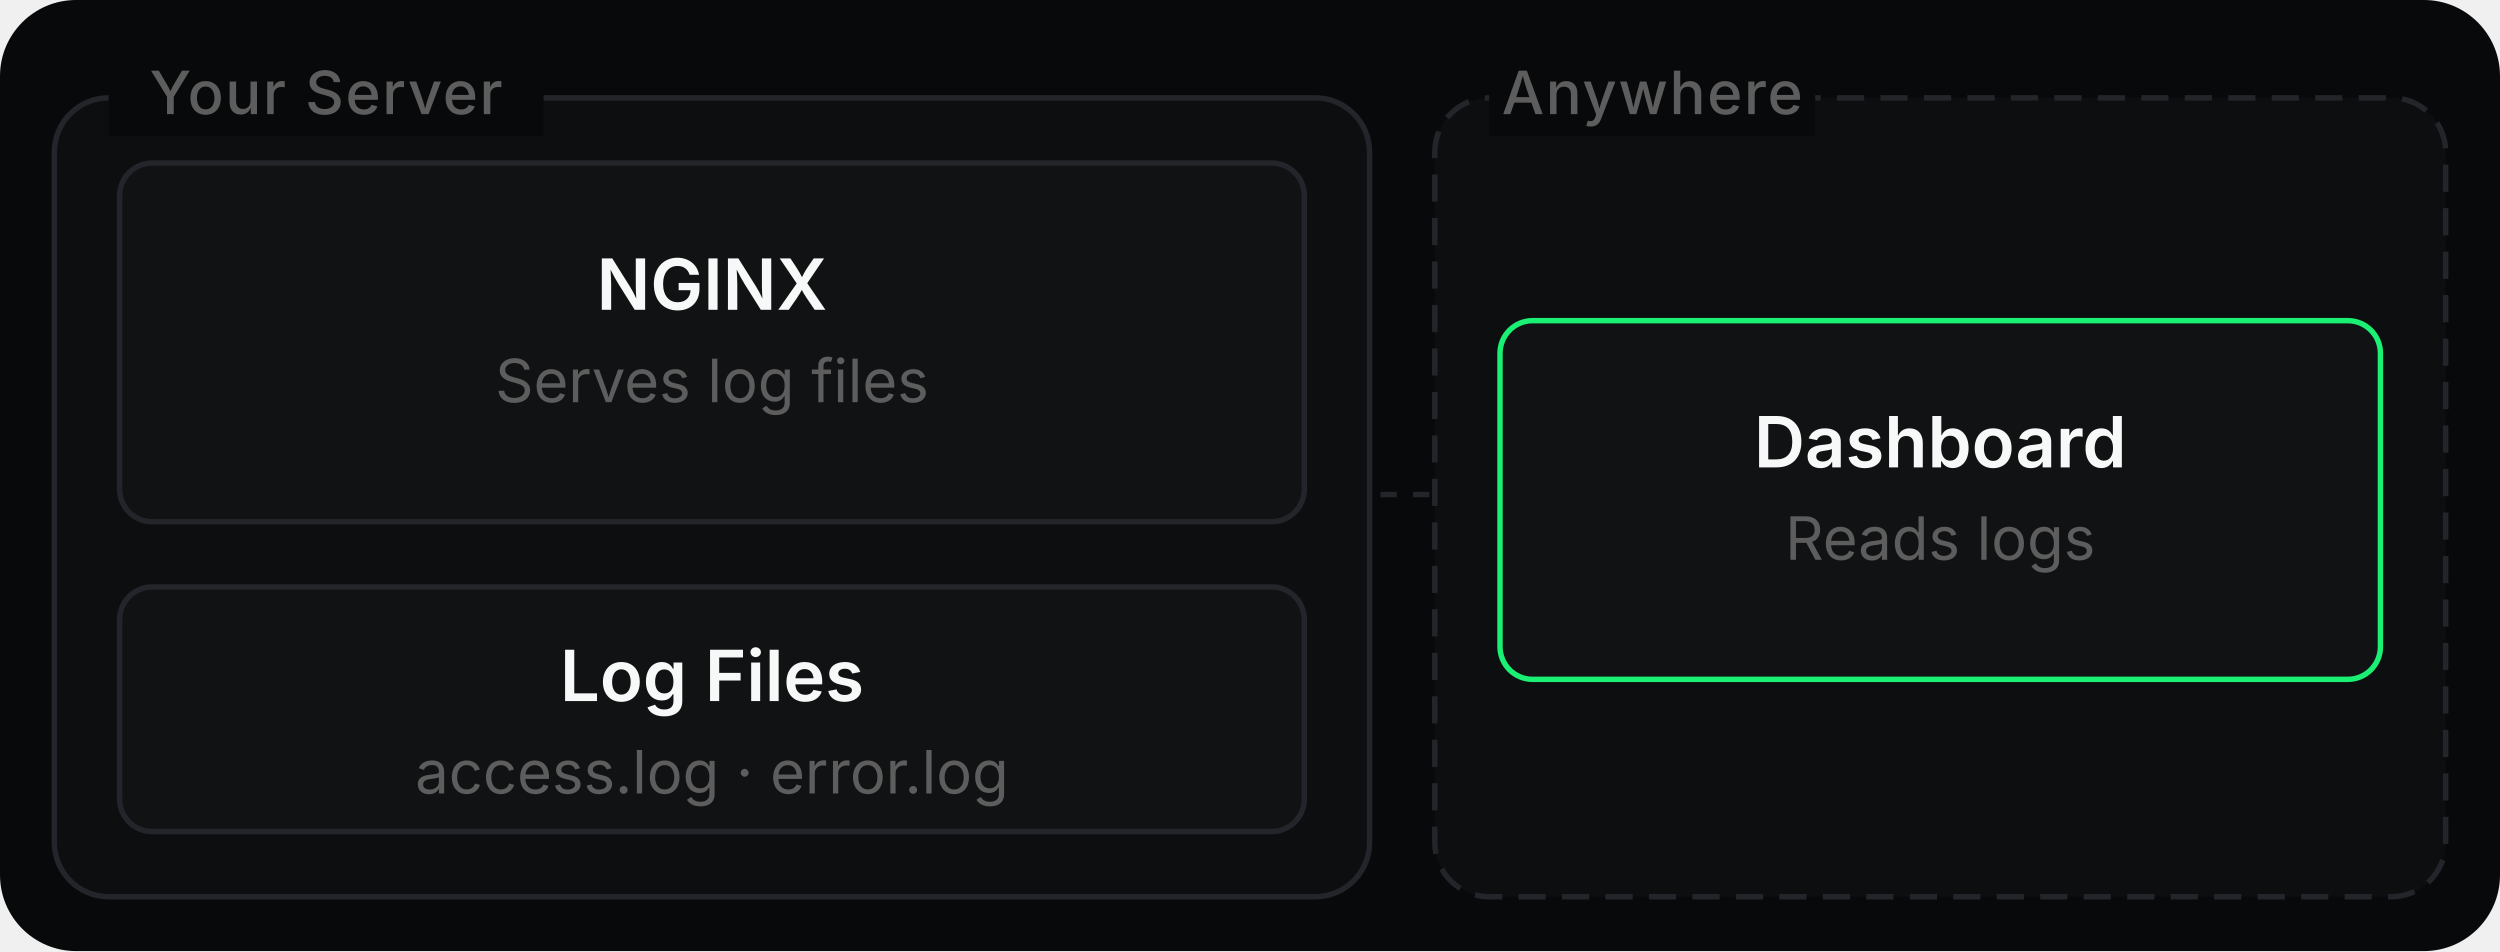
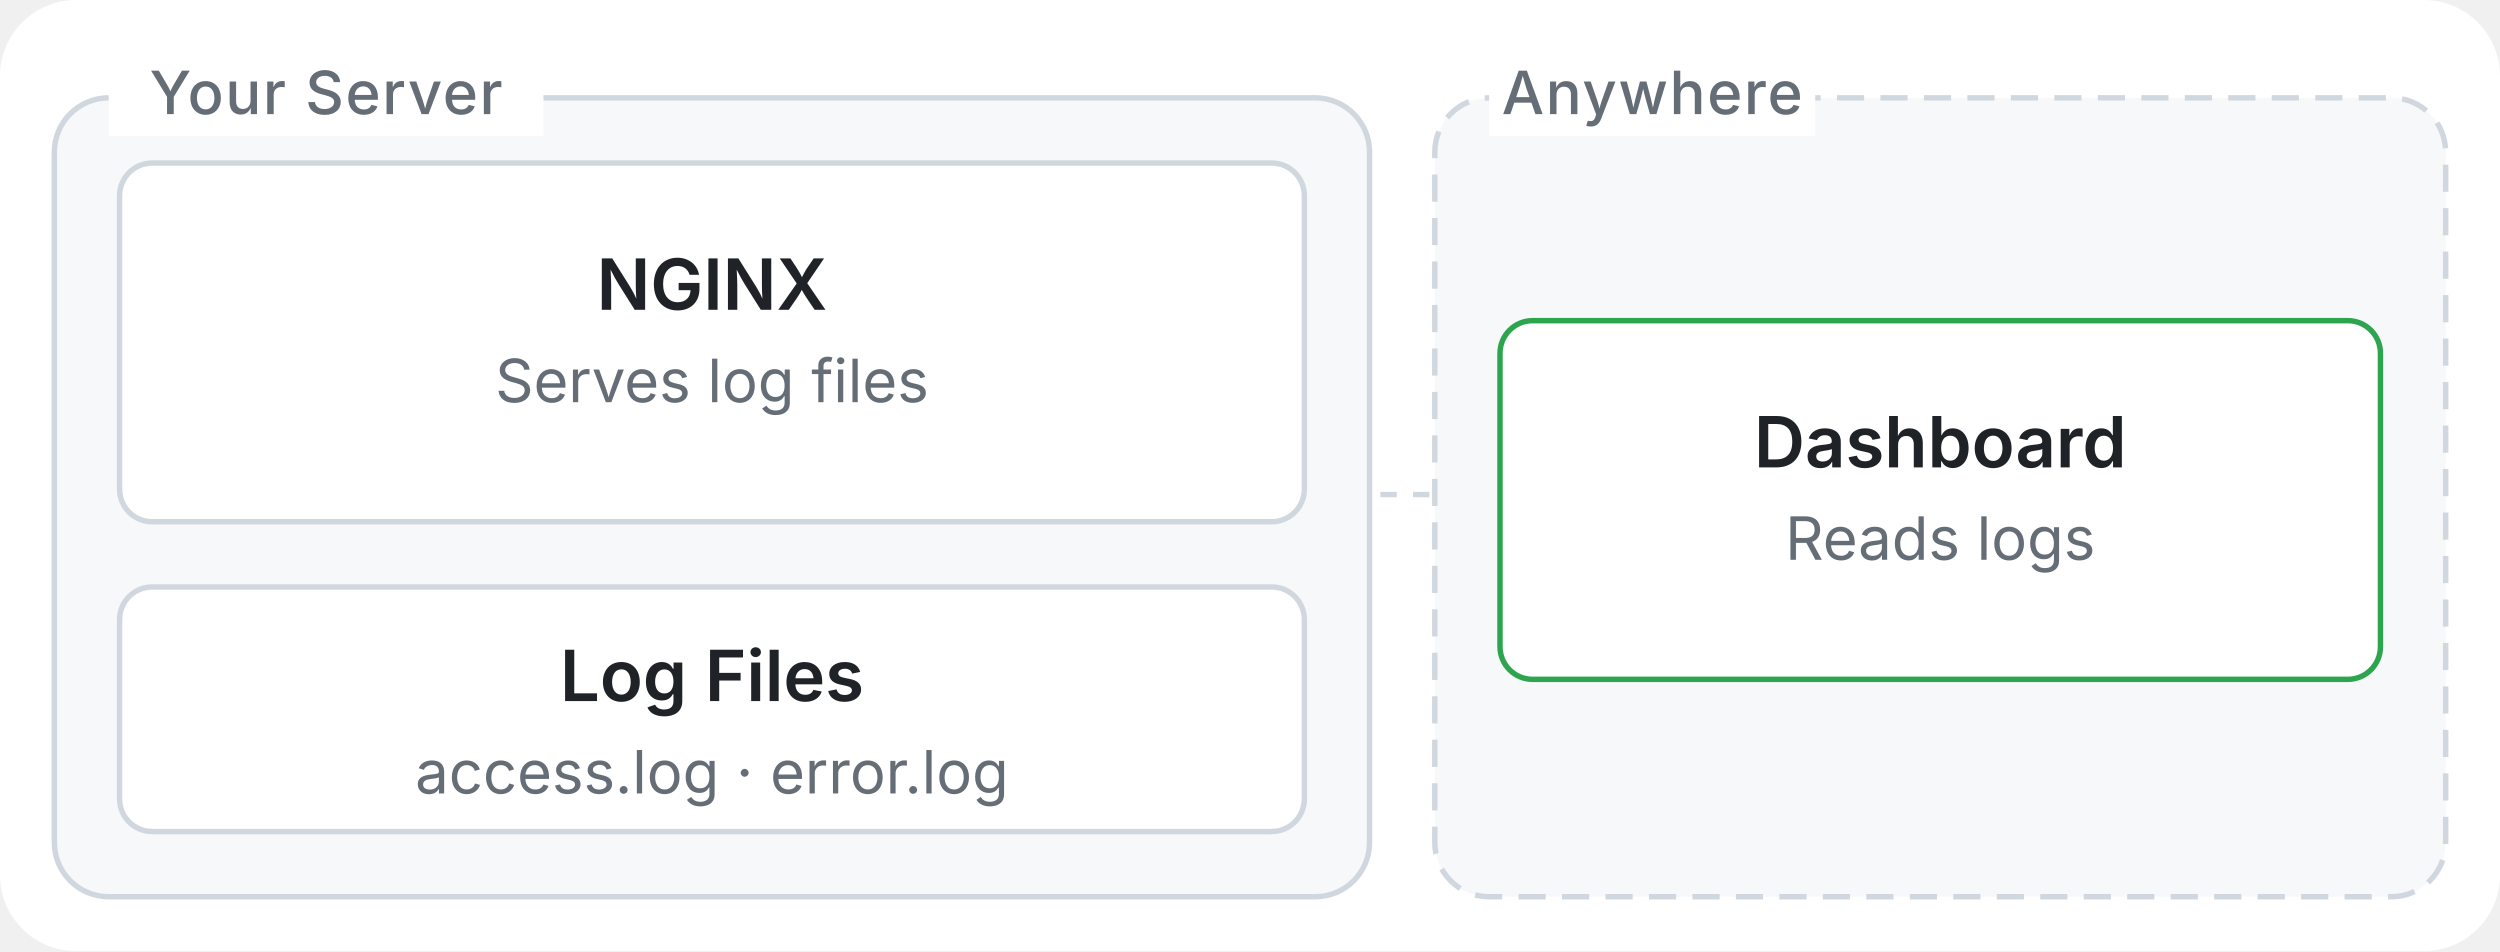
<svg xmlns="http://www.w3.org/2000/svg" width="460" height="175" viewBox="0 0 460 175">
  <defs>
    <clipPath id="rounded">
      <rect width="460" height="175" rx="14" />
    </clipPath>
  </defs>
  <style>
    text { font-family: Inter, Helvetica, Arial, sans-serif; }
  </style>
  <g clip-path="url(#rounded)">
-     <rect width="460" height="175" fill="#08090a" />
-     <rect x="10" y="18" width="242" height="147" rx="10" fill="#0d0e10" stroke="#23252a" stroke-width="1" />
-     <rect x="20" y="11" width="80" height="14" fill="#08090a" />
-     <text x="60" y="21" text-anchor="middle" font-size="11" font-weight="500" fill="#5d5d5d" letter-spacing="0.3">Your Server</text>
-     <rect x="22" y="30" width="218" height="66" rx="6" fill="#101213" stroke="#23252a" stroke-width="1" />
-     <text x="131" y="57" text-anchor="middle" font-size="13" font-weight="600" fill="#F7F8F8">NGINX</text>
-     <text x="131" y="74" text-anchor="middle" font-size="11" fill="#5d5d5d">Serves log files</text>
-     <rect x="22" y="108" width="218" height="45" rx="6" fill="#101213" stroke="#23252a" stroke-width="1" />
-     <text x="131" y="129" text-anchor="middle" font-size="13" font-weight="600" fill="#F7F8F8">Log Files</text>
-     <text x="131" y="146" text-anchor="middle" font-size="11" fill="#5d5d5d">access.log · error.log</text>
-     <line x1="254" y1="91" x2="264" y2="91" stroke="#23252a" stroke-width="1" stroke-dasharray="3,3" />
-     <rect x="264" y="18" width="186" height="147" rx="10" fill="#0d0e10" stroke="#23252a" stroke-width="1" stroke-dasharray="5,3" />
-     <rect x="274" y="11" width="60" height="14" fill="#08090a" />
-     <text x="304" y="21" text-anchor="middle" font-size="11" font-weight="500" fill="#5d5d5d" letter-spacing="0.3">Anywhere</text>
-     <rect x="276" y="59" width="162" height="66" rx="6" fill="#101213" stroke="#1af073" stroke-width="1" />
-     <text x="357" y="86" text-anchor="middle" font-size="13" font-weight="600" fill="#F7F8F8">Dashboard</text>
-     <text x="357" y="103" text-anchor="middle" font-size="11" fill="#5d5d5d">Reads logs</text>
+     <rect width="460" height="175" fill="#ffffff" />
+     <rect x="10" y="18" width="242" height="147" rx="10" fill="#f6f8fa" stroke="#d0d7de" stroke-width="1" />
+     <rect x="20" y="11" width="80" height="14" fill="#ffffff" />
+     <text x="60" y="21" text-anchor="middle" font-size="11" font-weight="500" fill="#656d76" letter-spacing="0.3">Your Server</text>
+     <rect x="22" y="30" width="218" height="66" rx="6" fill="#ffffff" stroke="#d0d7de" stroke-width="1" />
+     <text x="131" y="57" text-anchor="middle" font-size="13" font-weight="600" fill="#1f2328">NGINX</text>
+     <text x="131" y="74" text-anchor="middle" font-size="11" fill="#656d76">Serves log files</text>
+     <rect x="22" y="108" width="218" height="45" rx="6" fill="#ffffff" stroke="#d0d7de" stroke-width="1" />
+     <text x="131" y="129" text-anchor="middle" font-size="13" font-weight="600" fill="#1f2328">Log Files</text>
+     <text x="131" y="146" text-anchor="middle" font-size="11" fill="#656d76">access.log · error.log</text>
+     <line x1="254" y1="91" x2="264" y2="91" stroke="#d0d7de" stroke-width="1" stroke-dasharray="3,3" />
+     <rect x="264" y="18" width="186" height="147" rx="10" fill="#f6f8fa" stroke="#d0d7de" stroke-width="1" stroke-dasharray="5,3" />
+     <rect x="274" y="11" width="60" height="14" fill="#ffffff" />
+     <text x="304" y="21" text-anchor="middle" font-size="11" font-weight="500" fill="#656d76" letter-spacing="0.3">Anywhere</text>
+     <rect x="276" y="59" width="162" height="66" rx="6" fill="#ffffff" stroke="#2da44e" stroke-width="1" />
+     <text x="357" y="86" text-anchor="middle" font-size="13" font-weight="600" fill="#1f2328">Dashboard</text>
+     <text x="357" y="103" text-anchor="middle" font-size="11" fill="#656d76">Reads logs</text>
  </g>
</svg>
